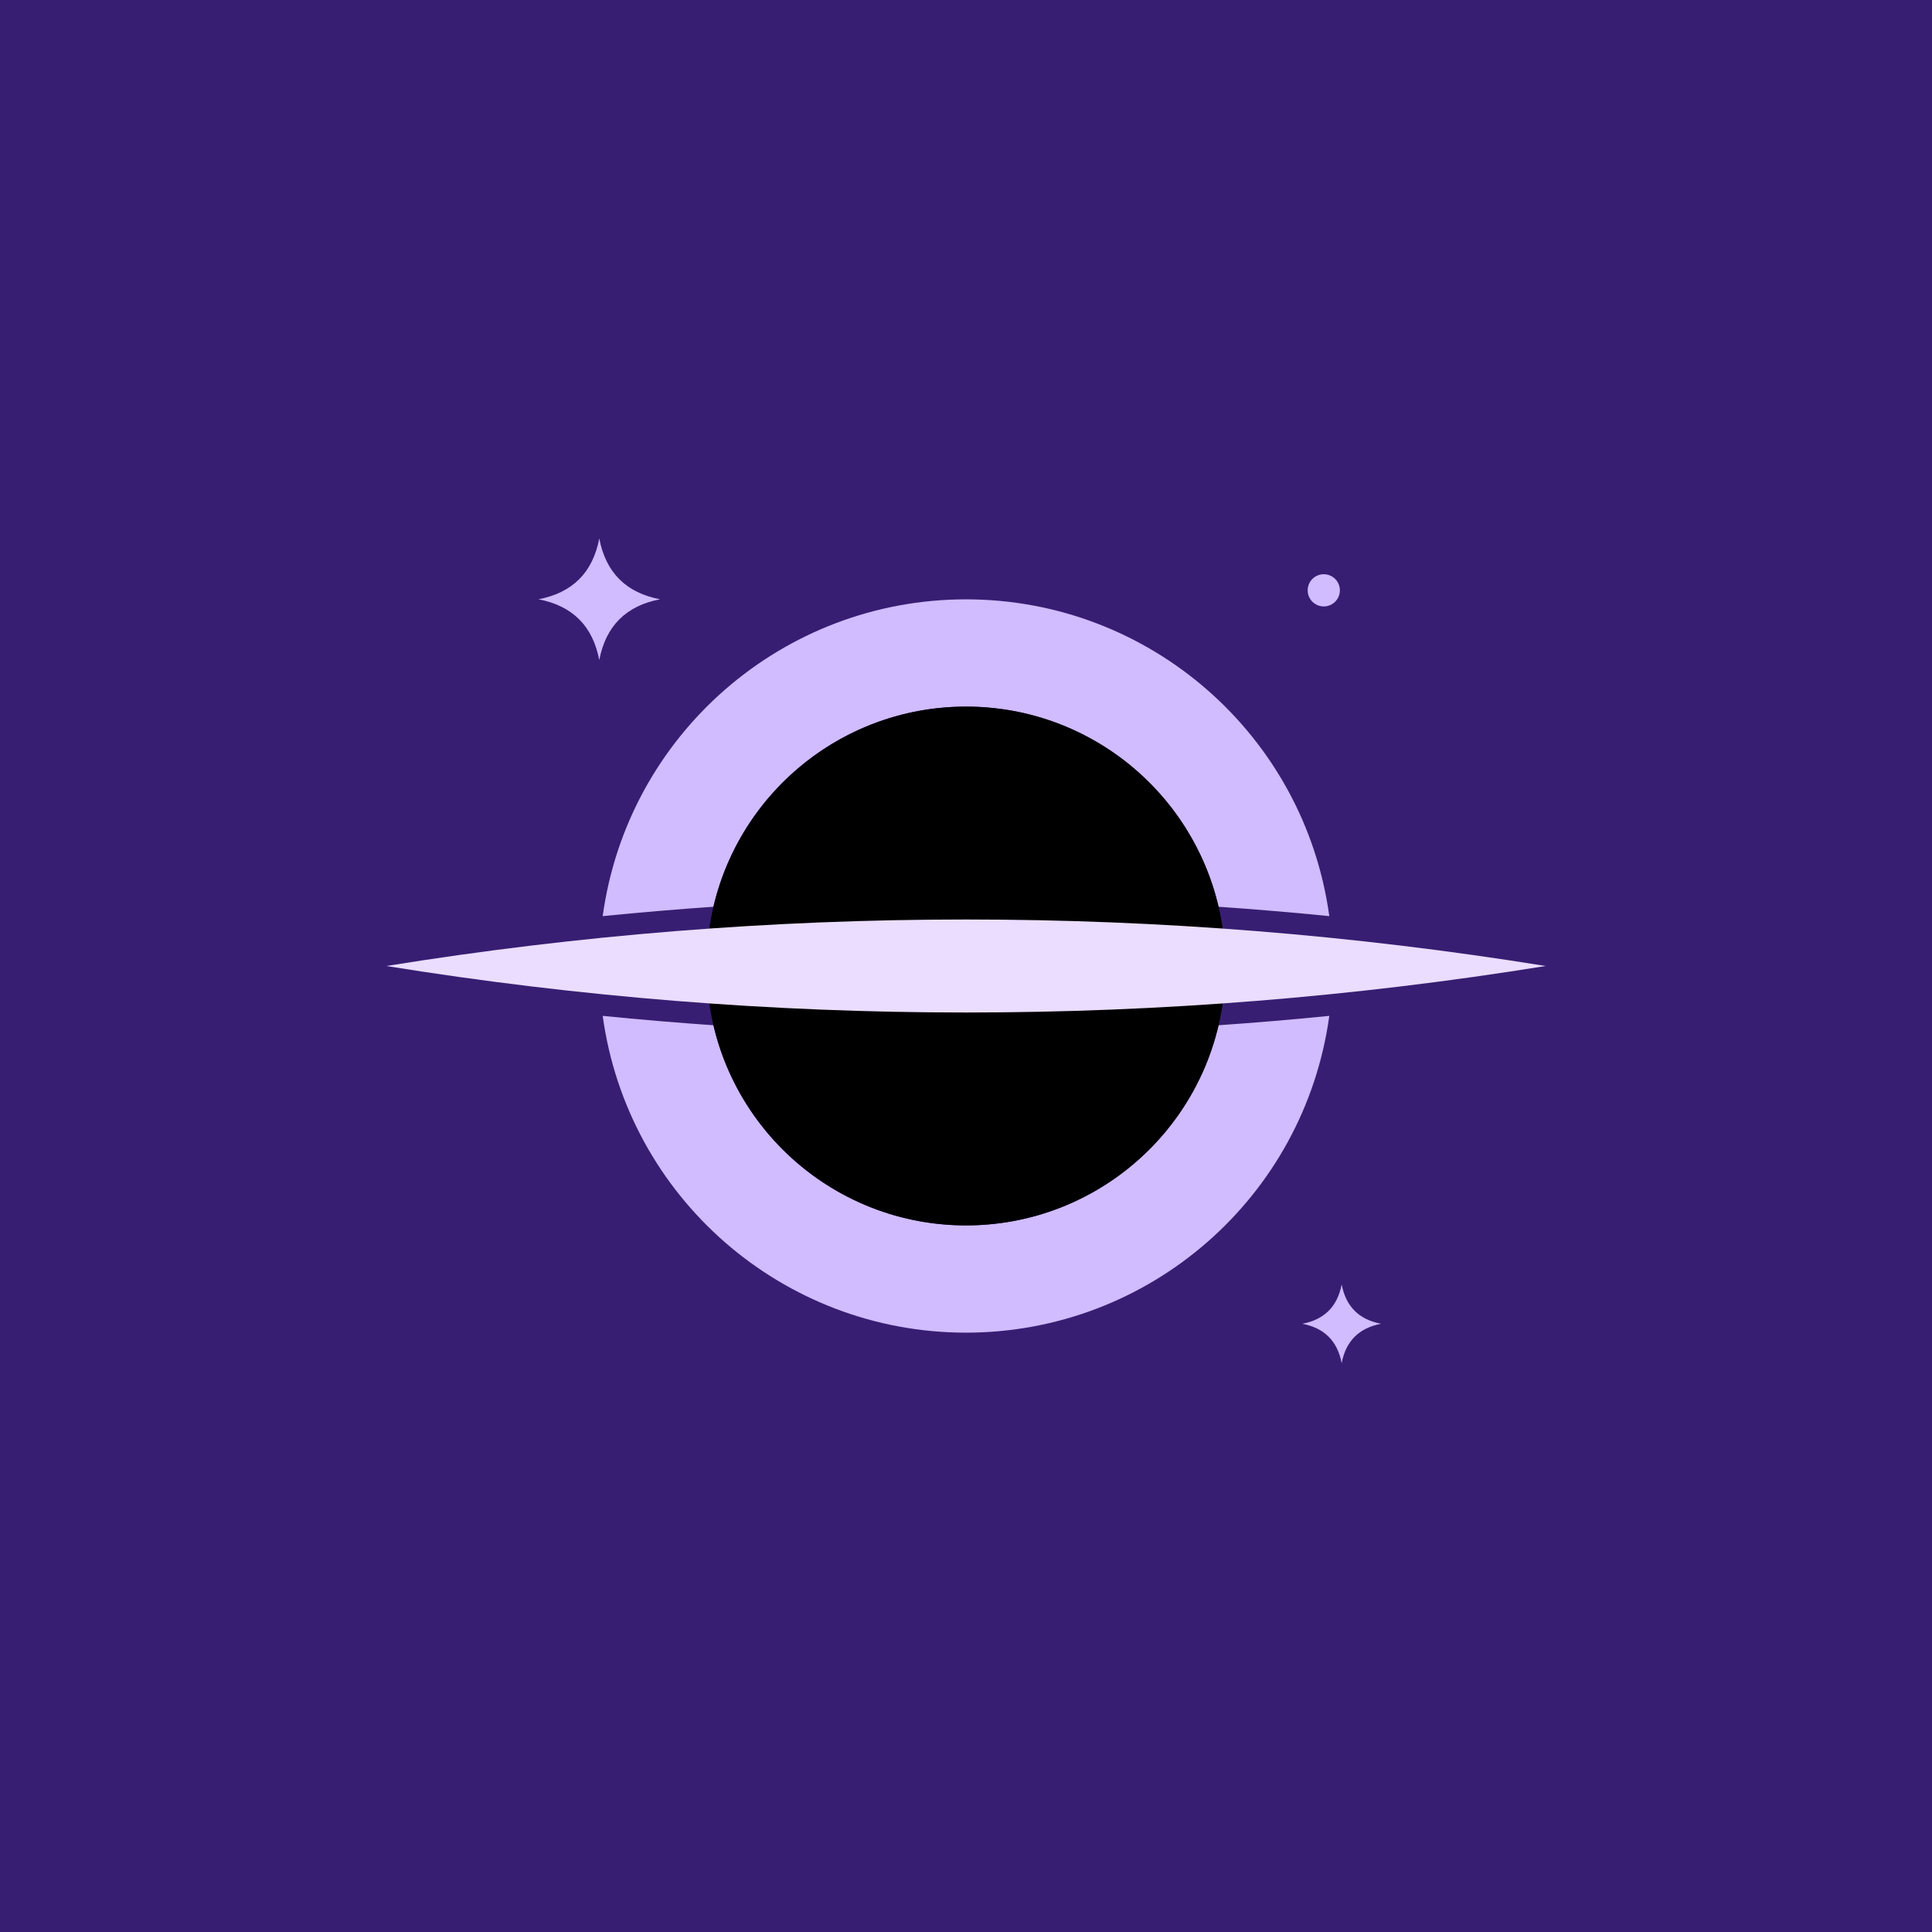
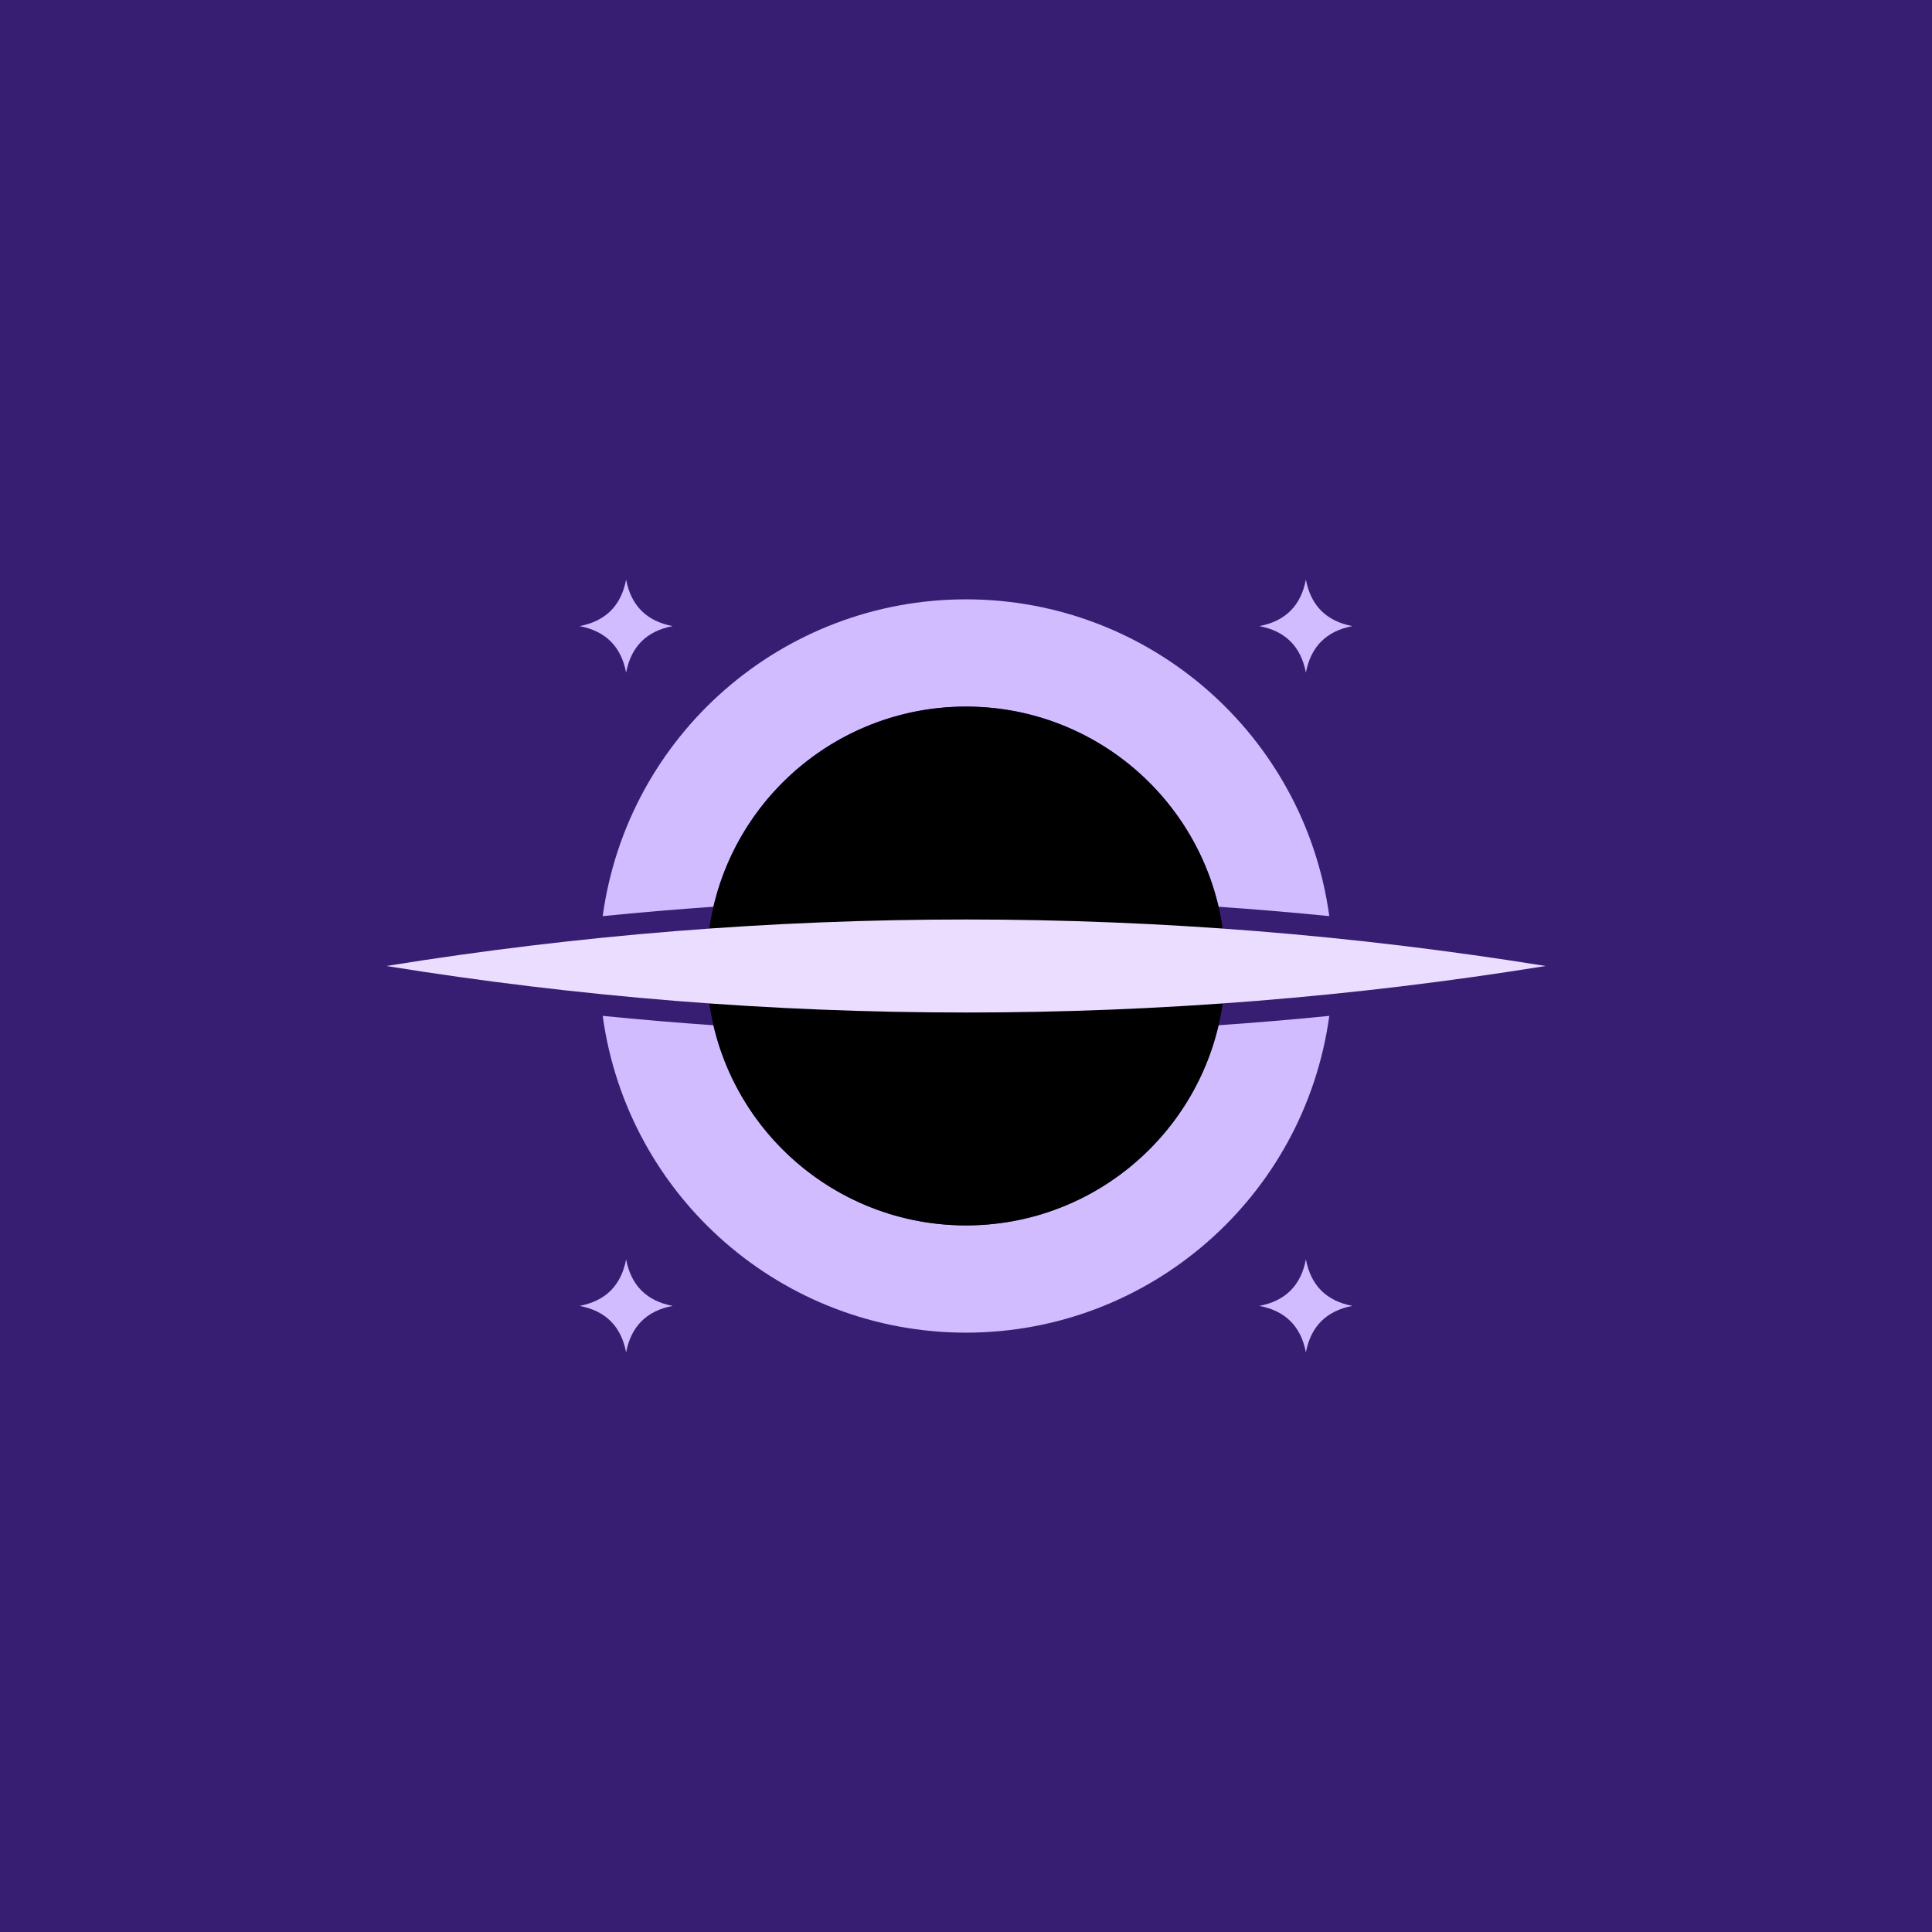
<svg xmlns="http://www.w3.org/2000/svg" width="1080" height="1080" viewBox="0 0 108 108">
  <rect width="108" height="108" fill="#381E72" />
-   <path d="M33.5 30.1Q34.044 32.956 36.9 33.5Q34.044 34.044 33.5 36.9Q32.956 34.044 30.1 33.5Q32.956 32.956 33.5 30.1ZM75 71.8Q75.352 73.648 77.2 74Q75.352 74.352 75 76.2Q74.648 74.352 72.8 74Q74.648 73.648 75 71.8ZM73.1 33a0.9 0.9 0 1 0 1.8 0a0.9 0.9 0 1 0 -1.8 0Z" fill="#D0BCFF" />
+   <path d="M35 32.4Q35.416 34.584 37.6 35Q35.416 35.416 35 37.6Q34.584 35.416 32.4 35Q34.584 34.584 35 32.4ZM73 32.4Q73.416 34.584 75.6 35Q73.416 35.416 73 37.6Q72.584 35.416 70.4 35Q72.584 34.584 73 32.4ZM35 70.4Q35.416 72.584 37.6 73Q35.416 73.416 35 75.6Q34.584 73.416 32.4 73Q34.584 72.584 35 70.4ZM73 70.4Q73.416 72.584 75.6 73Q73.416 73.416 73 75.6Q72.584 73.416 70.4 73Q72.584 72.584 73 70.4Z" fill="#D0BCFF" />
  <path d="M33.691 51.212A20.5 20.5 0 0 1 74.309 51.212A204.377 204.377 0 0 0 68.117 50.688A14.5 14.5 0 0 0 39.883 50.688A204.377 204.377 0 0 0 33.691 51.212ZM33.691 56.788A20.5 20.5 0 0 0 74.309 56.788A204.377 204.377 0 0 1 68.117 57.312A14.5 14.5 0 0 1 39.883 57.312A204.377 204.377 0 0 1 33.691 56.788Z" fill="#D0BCFF" />
  <path d="M39.5 54a14.5 14.5 0 1 0 29 0a14.5 14.5 0 1 0 -29 0Z" fill="#000000" />
  <path d="M21.6 54A203.177 203.177 0 0 1 86.4 54A203.177 203.177 0 0 1 21.6 54Z" fill="#EADDFF" />
</svg>
